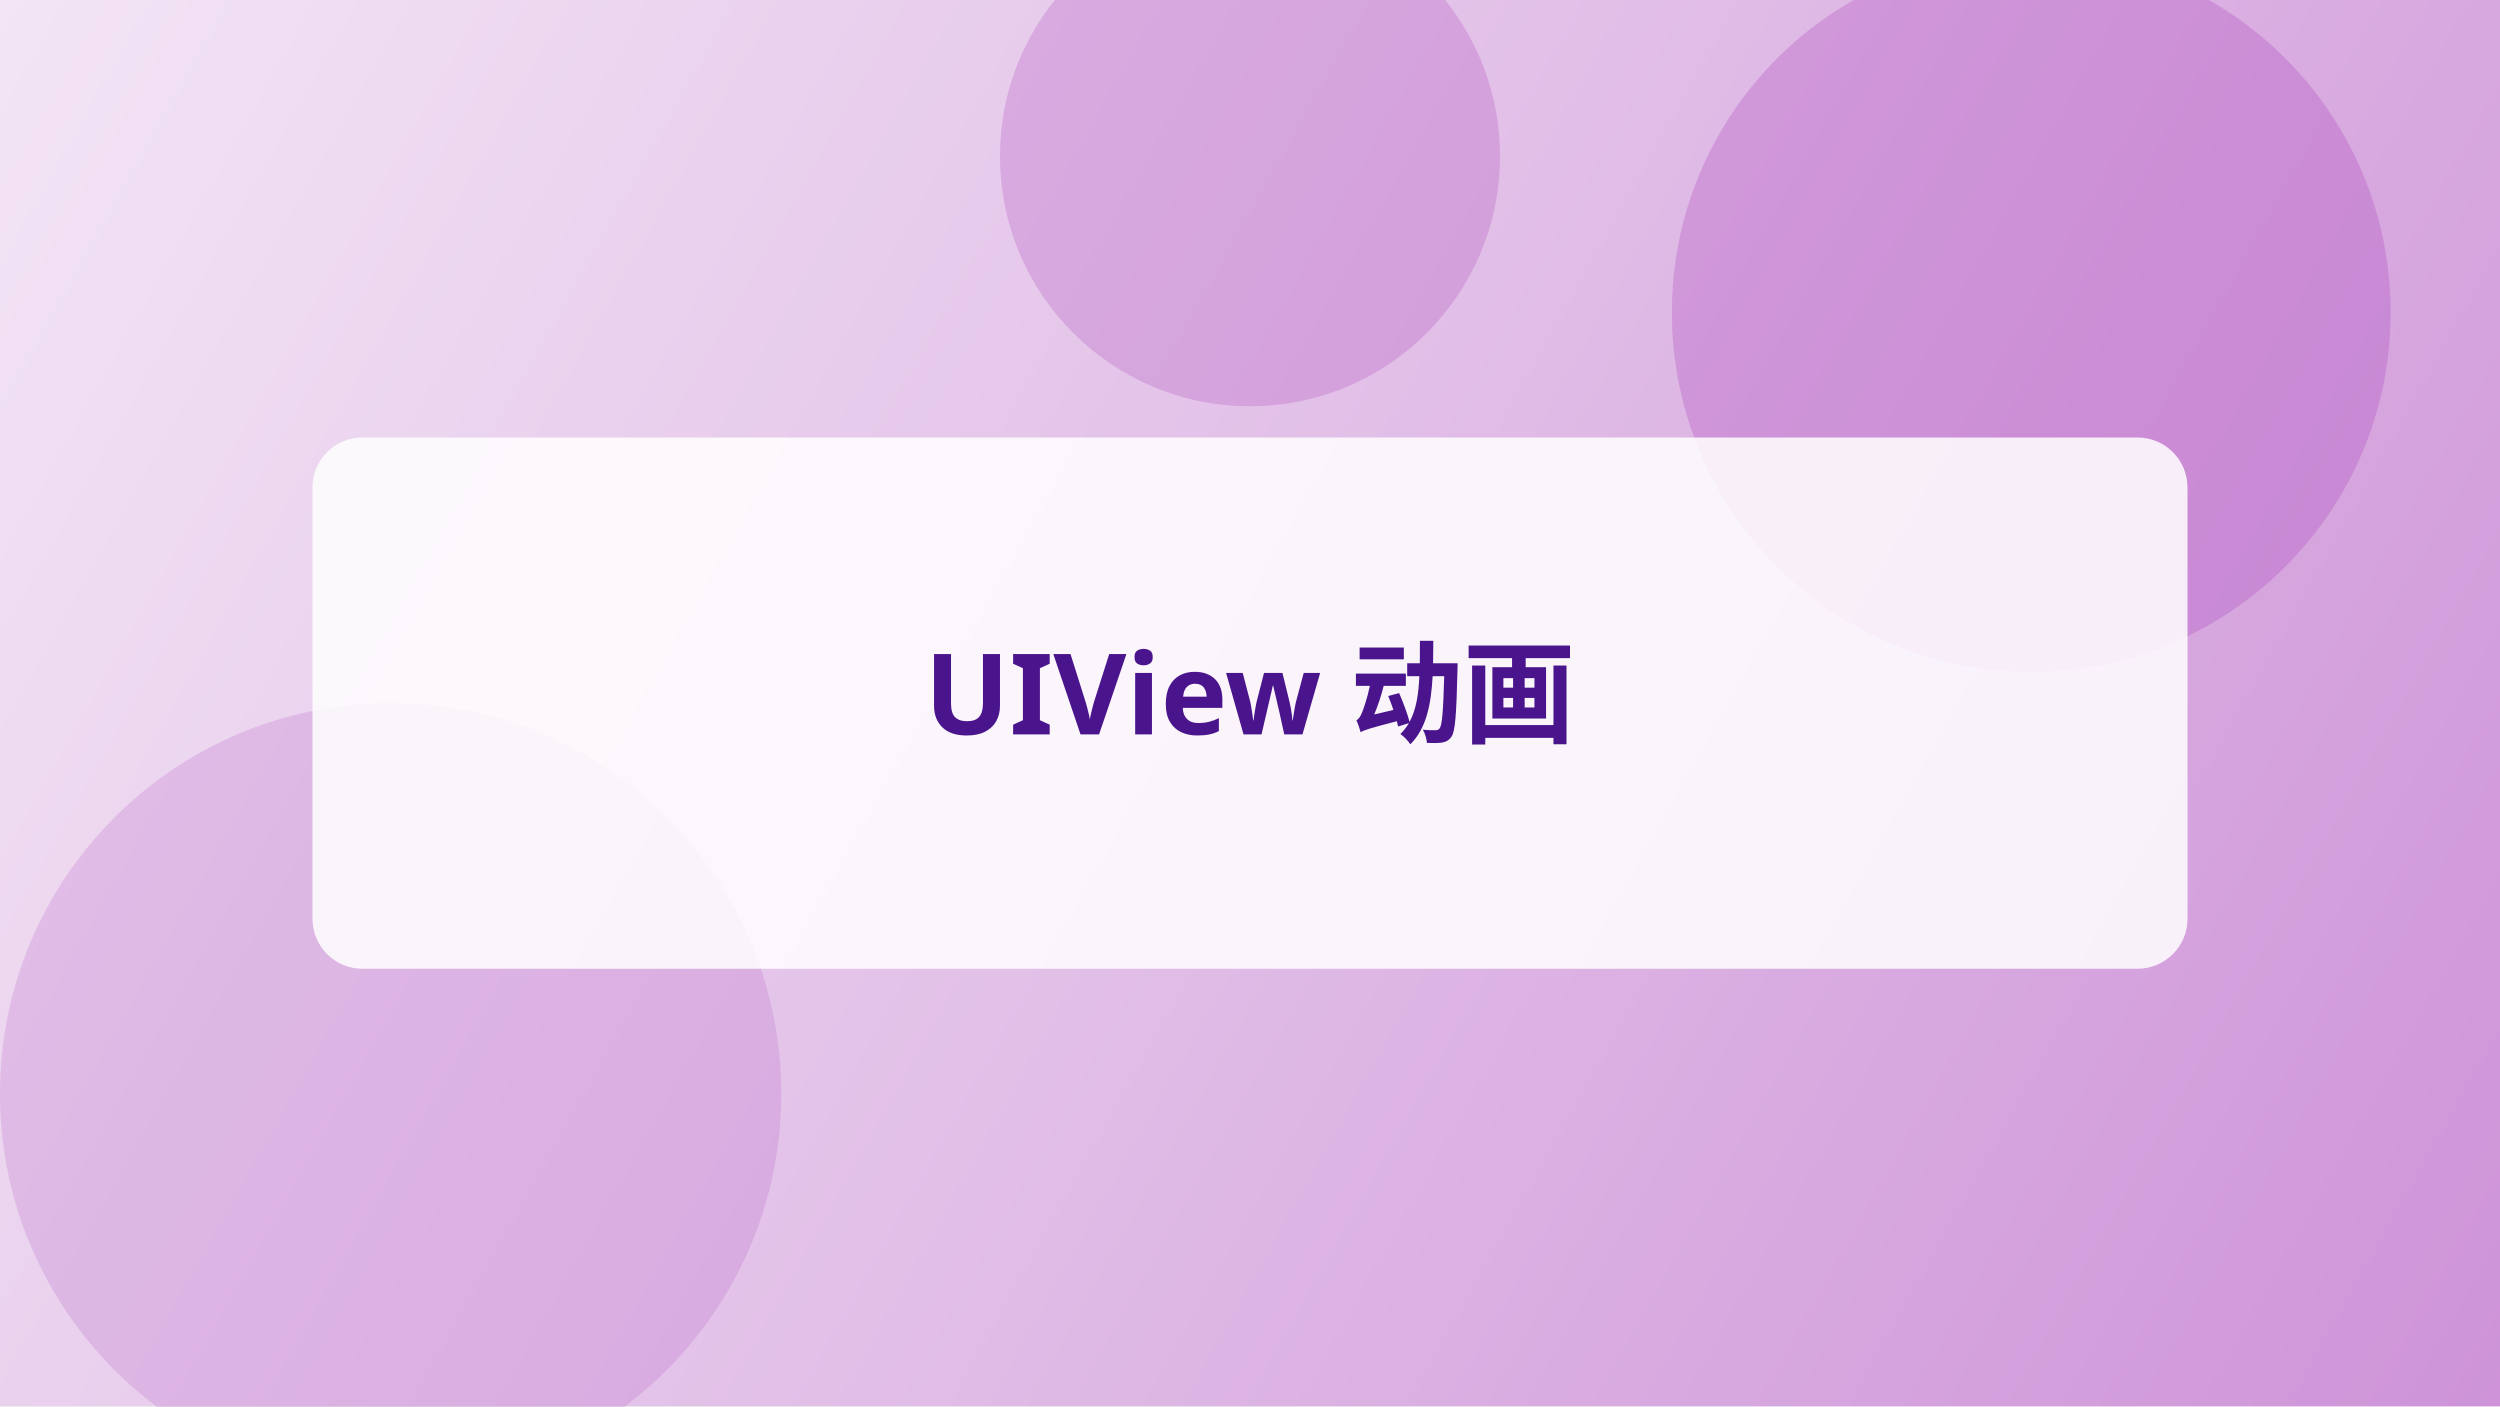
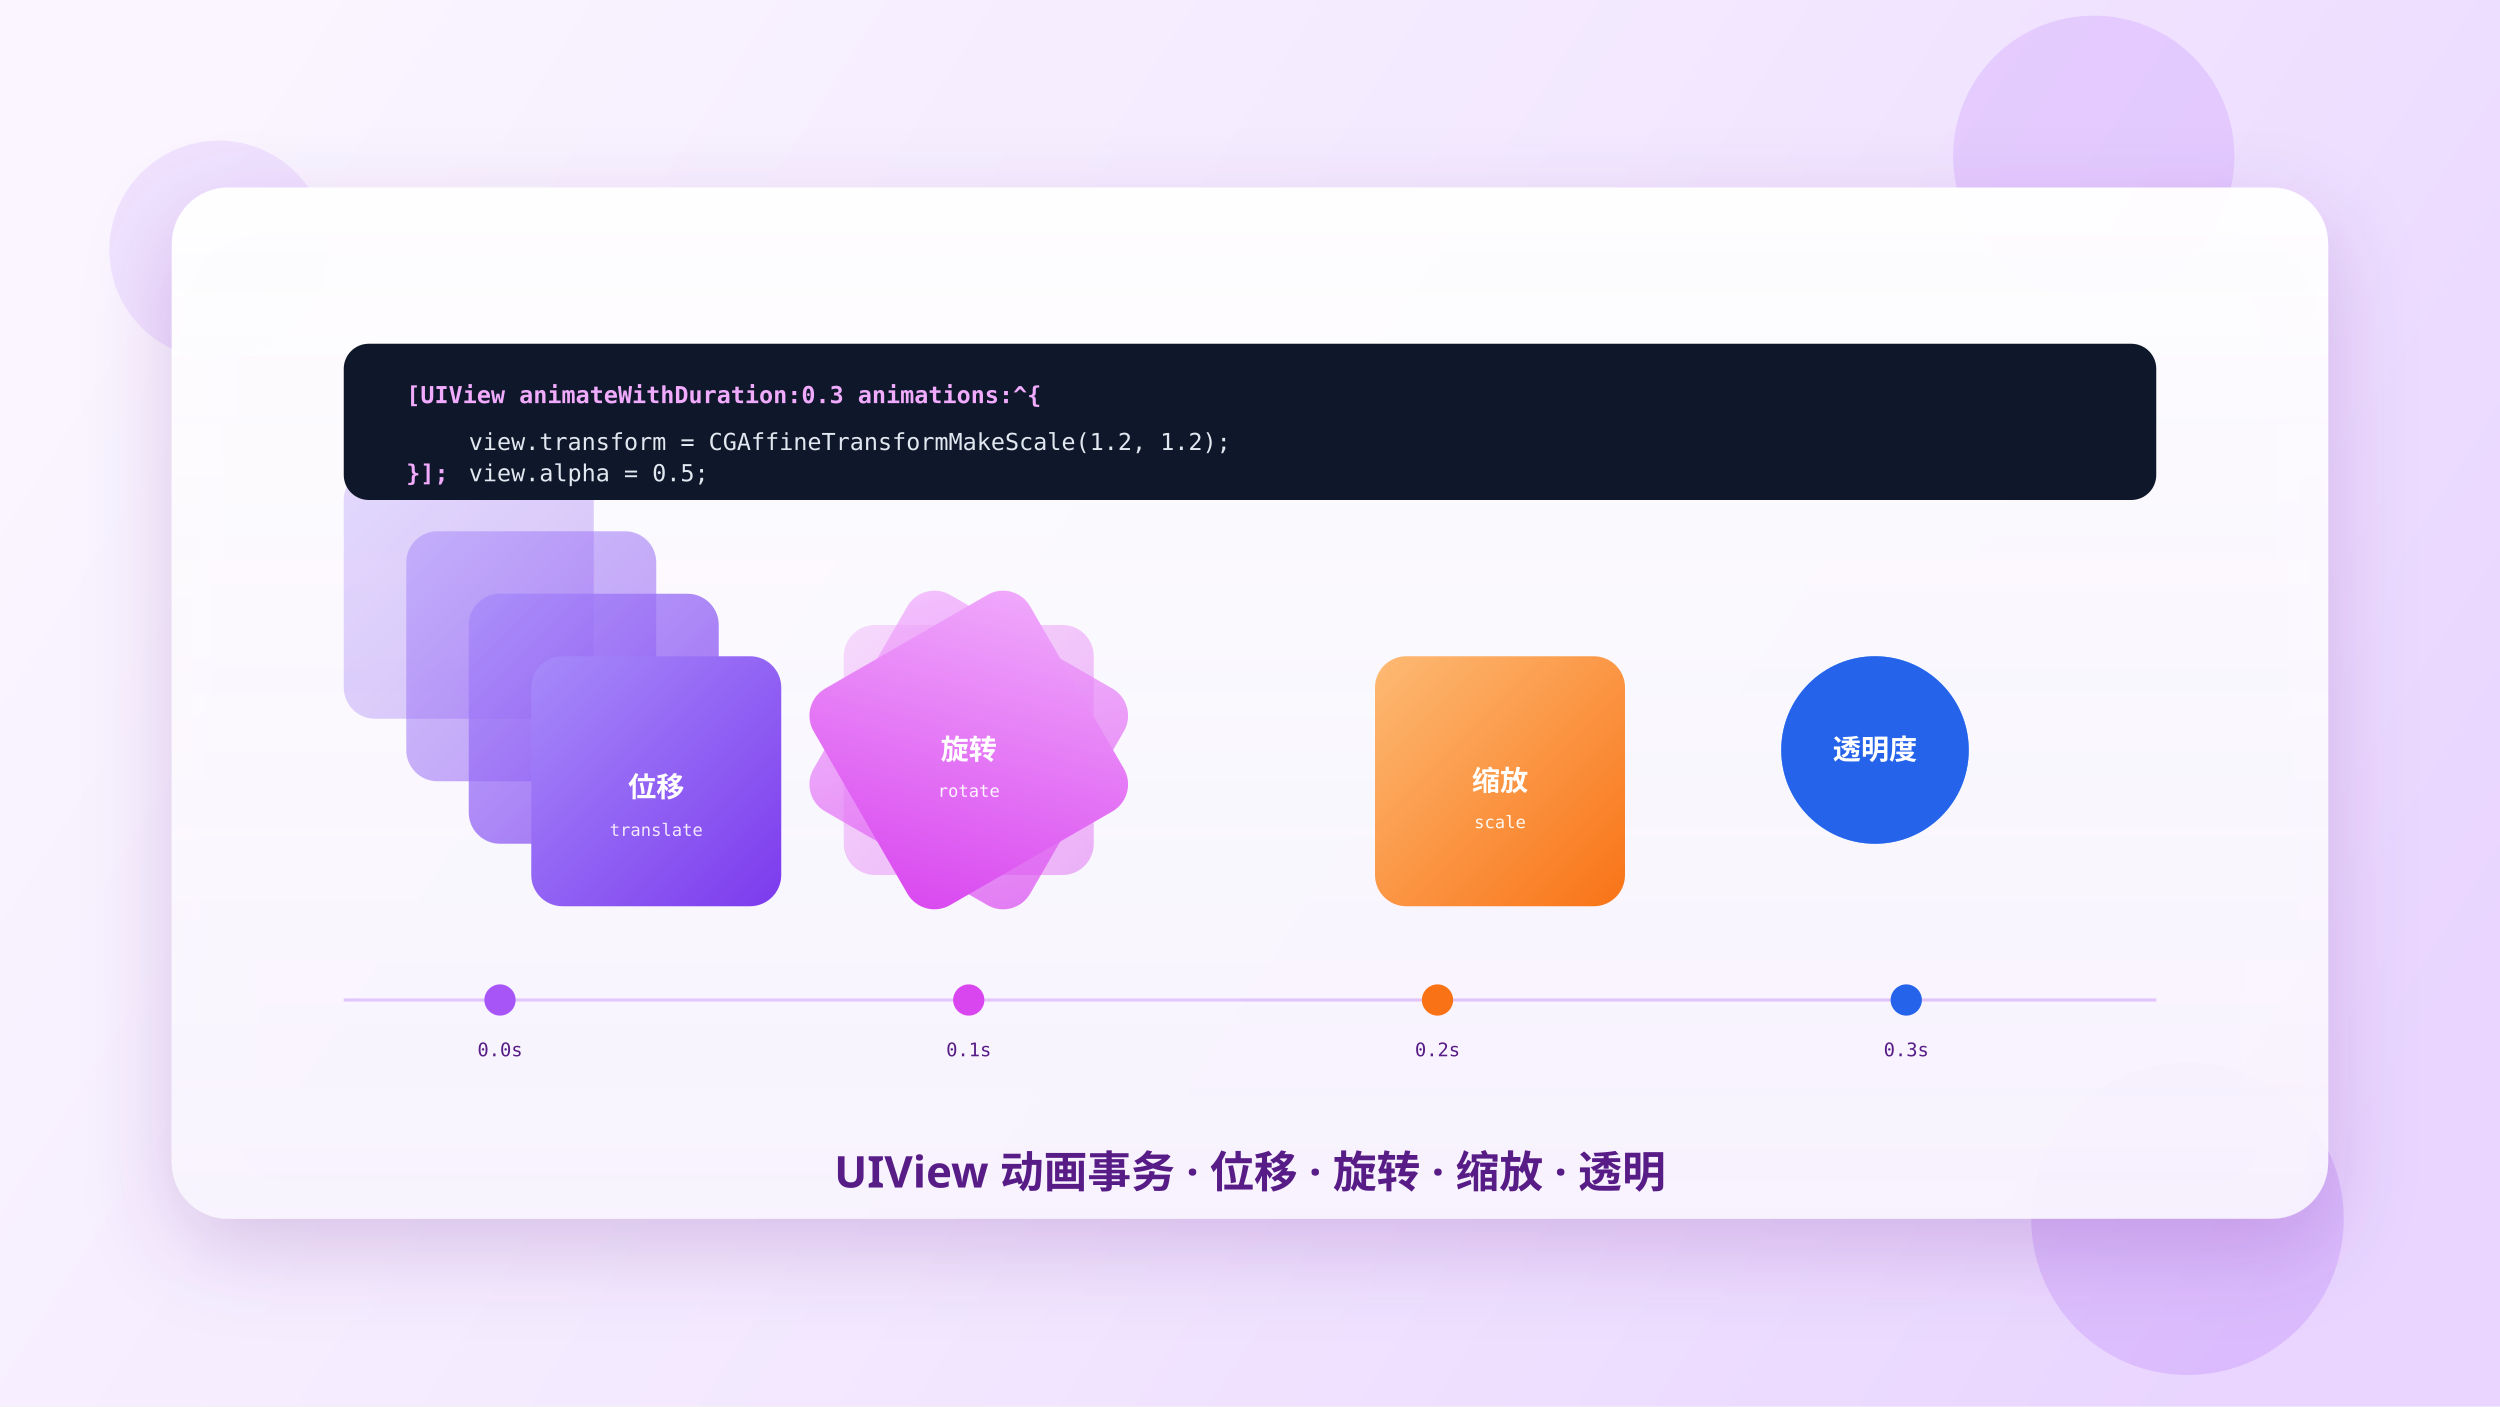
<svg xmlns="http://www.w3.org/2000/svg" width="1600" height="900" viewBox="0 0 1600 900" fill="none">
  <defs>
-     <linearGradient id="bg" x1="0" y1="0" x2="1600" y2="900" gradientUnits="userSpaceOnUse">
-       <stop stop-color="#F3E5F5" />
-       <stop offset="0.5" stop-color="#E1BEE7" />
-       <stop offset="1" stop-color="#CE93D8" />
+     <linearGradient id="bg" x1="160" y1="40" x2="1440" y2="860" gradientUnits="userSpaceOnUse">
+       <stop stop-color="#FAF5FF" />
+       <stop offset="0.5" stop-color="#F3E8FF" />
+       <stop offset="1" stop-color="#E9D5FF" />
    </linearGradient>
+     <linearGradient id="panel" x1="0" y1="0" x2="0" y2="1">
+       <stop stop-color="#FFFFFF" stop-opacity="0.95" />
+       <stop offset="1" stop-color="#FAF5FF" stop-opacity="0.92" />
+     </linearGradient>
+     <linearGradient id="boxA" x1="0" y1="0" x2="1" y2="1">
+       <stop stop-color="#A78BFA" />
+       <stop offset="1" stop-color="#7C3AED" />
+     </linearGradient>
+     <linearGradient id="boxB" x1="0" y1="0" x2="1" y2="1">
+       <stop stop-color="#F0ABFC" />
+       <stop offset="1" stop-color="#D946EF" />
+     </linearGradient>
+     <linearGradient id="boxC" x1="0" y1="0" x2="1" y2="1">
+       <stop stop-color="#FDBA74" />
+       <stop offset="1" stop-color="#F97316" />
+     </linearGradient>
+     <filter id="soft" x="0" y="0" width="1600" height="900" filterUnits="userSpaceOnUse" color-interpolation-filters="sRGB">
+       <feDropShadow dx="0" dy="20" stdDeviation="28" flood-color="#581C87" flood-opacity="0.2" />
+     </filter>
  </defs>
  <rect width="1600" height="900" fill="url(#bg)" />
-   <circle cx="1300" cy="200" r="230" fill="#AB47BC" fill-opacity="0.3" />
-   <circle cx="250" cy="700" r="250" fill="#BA68C8" fill-opacity="0.25" />
-   <circle cx="800" cy="100" r="160" fill="#9C27B0" fill-opacity="0.2" />
-   <rect x="200" y="280" width="1200" height="340" rx="32" fill="#FFFFFF" fill-opacity="0.85" />
-   <text x="800" y="470" text-anchor="middle" fill="#4A148C" font-family="'PingFang SC', 'Hiragino Sans GB', 'Microsoft YaHei', sans-serif" font-size="72" font-weight="700">UIView 动画</text>
+   <circle cx="1340" cy="100" r="90" fill="#C084FC" fill-opacity="0.25" />
+   <circle cx="140" cy="160" r="70" fill="#D8B4FE" fill-opacity="0.3" />
+   <circle cx="1400" cy="780" r="100" fill="#A855F7" fill-opacity="0.2" />
+   <g filter="url(#soft)">
+     <rect x="110" y="120" width="1380" height="660" rx="36" fill="url(#panel)" />
+   </g>
+   <g transform="translate(220,380)">
+     <rect x="0" y="-80" width="160" height="160" rx="20" fill="url(#boxA)" opacity="0.3" />
+     <rect x="40" y="-40" width="160" height="160" rx="20" fill="url(#boxA)" opacity="0.5" />
+     <rect x="80" y="0" width="160" height="160" rx="20" fill="url(#boxA)" opacity="0.75" />
+     <rect x="120" y="40" width="160" height="160" rx="20" fill="url(#boxA)" />
+     <text x="200" y="130" text-anchor="middle" fill="#FFFFFF" font-family="'PingFang SC', sans-serif" font-size="18" font-weight="700">位移</text>
+     <text x="200" y="155" text-anchor="middle" fill="#F3E8FF" font-family="monospace" font-size="11">translate</text>
+   </g>
+   <g transform="translate(540,400)">
+     <rect x="0" y="0" width="160" height="160" rx="20" fill="url(#boxB)" opacity="0.4" />
+     <g transform="translate(80,80) rotate(30) translate(-80,-80)">
+       <rect x="0" y="0" width="160" height="160" rx="20" fill="url(#boxB)" opacity="0.7" />
+     </g>
+     <g transform="translate(80,80) rotate(60) translate(-80,-80)">
+       <rect x="0" y="0" width="160" height="160" rx="20" fill="url(#boxB)" />
+     </g>
+     <text x="80" y="86" text-anchor="middle" fill="#FFFFFF" font-family="'PingFang SC', sans-serif" font-size="18" font-weight="700">旋转</text>
+     <text x="80" y="110" text-anchor="middle" fill="#FDF4FF" font-family="monospace" font-size="11">rotate</text>
+   </g>
+   <g transform="translate(860,360)">
+     <rect x="70" y="130" width="60" height="60" rx="10" fill="url(#boxC)" opacity="0.35" />
+     <rect x="50" y="100" width="100" height="100" rx="14" fill="url(#boxC)" opacity="0.6" />
+     <rect x="20" y="60" width="160" height="160" rx="20" fill="url(#boxC)" />
+     <text x="100" y="146" text-anchor="middle" fill="#FFFFFF" font-family="'PingFang SC', sans-serif" font-size="18" font-weight="700">缩放</text>
+     <text x="100" y="170" text-anchor="middle" fill="#FFF7ED" font-family="monospace" font-size="11">scale</text>
+   </g>
+   <g transform="translate(1120,400)">
+     <circle cx="80" cy="80" r="60" fill="#60A5FA" opacity="0.2" />
+     <circle cx="80" cy="80" r="60" fill="#60A5FA" opacity="0.4" />
+     <circle cx="80" cy="80" r="60" fill="#60A5FA" opacity="0.7" />
+     <circle cx="80" cy="80" r="60" fill="#2563EB" />
+     <text x="80" y="86" text-anchor="middle" fill="#FFFFFF" font-family="'PingFang SC', sans-serif" font-size="18" font-weight="700">透明度</text>
+   </g>
+   <g transform="translate(220,220)">
+     <rect x="0" y="0" width="1160" height="100" rx="16" fill="#0F172A" />
+     <text x="40" y="38" fill="#F0ABFC" font-family="monospace" font-size="15" font-weight="700">[UIView animateWithDuration:0.3 animations:^{</text>
+     <text x="80" y="68" fill="#E2E8F0" font-family="monospace" font-size="15">view.transform = CGAffineTransformMakeScale(1.2, 1.2);</text>
+     <text x="80" y="88" fill="#E2E8F0" font-family="monospace" font-size="15">view.alpha = 0.5;</text>
+     <text x="40" y="88" fill="#F0ABFC" font-family="monospace" font-size="15" font-weight="700">}];</text>
+   </g>
+   <g transform="translate(220,620)">
+     <line x1="0" y1="20" x2="1160" y2="20" stroke="#A855F7" stroke-width="2" opacity="0.3" />
+     <circle cx="100" cy="20" r="10" fill="#A855F7" />
+     <circle cx="400" cy="20" r="10" fill="#D946EF" />
+     <circle cx="700" cy="20" r="10" fill="#F97316" />
+     <circle cx="1000" cy="20" r="10" fill="#2563EB" />
+     <text x="100" y="56" text-anchor="middle" fill="#581C87" font-family="monospace" font-size="12">0.0s</text>
+     <text x="400" y="56" text-anchor="middle" fill="#581C87" font-family="monospace" font-size="12">0.1s</text>
+     <text x="700" y="56" text-anchor="middle" fill="#581C87" font-family="monospace" font-size="12">0.2s</text>
+     <text x="1000" y="56" text-anchor="middle" fill="#581C87" font-family="monospace" font-size="12">0.3s</text>
+   </g>
+   <text x="800" y="760" text-anchor="middle" fill="#581C87" font-family="'PingFang SC', sans-serif" font-size="28" font-weight="700">UIView 动画事务 · 位移 · 旋转 · 缩放 · 透明</text>
</svg>
